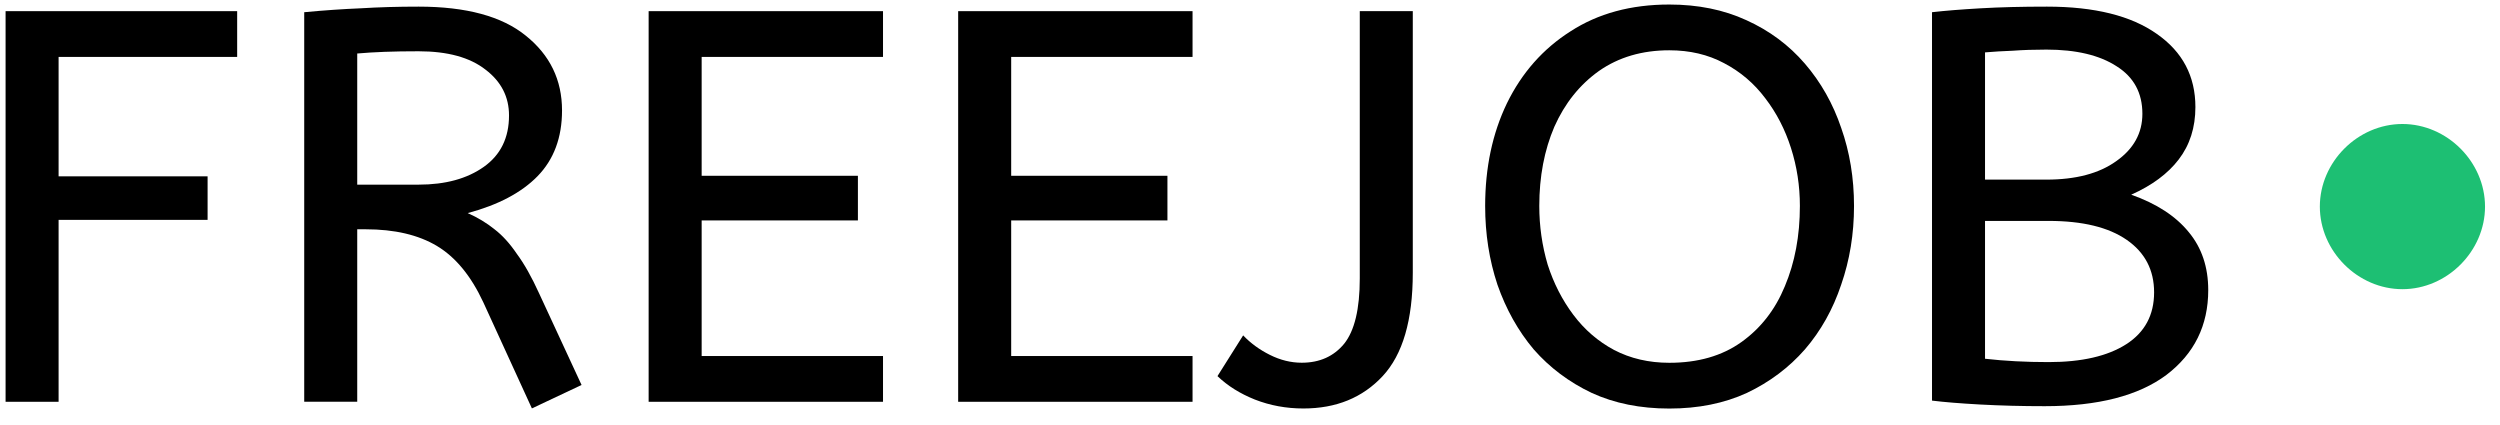
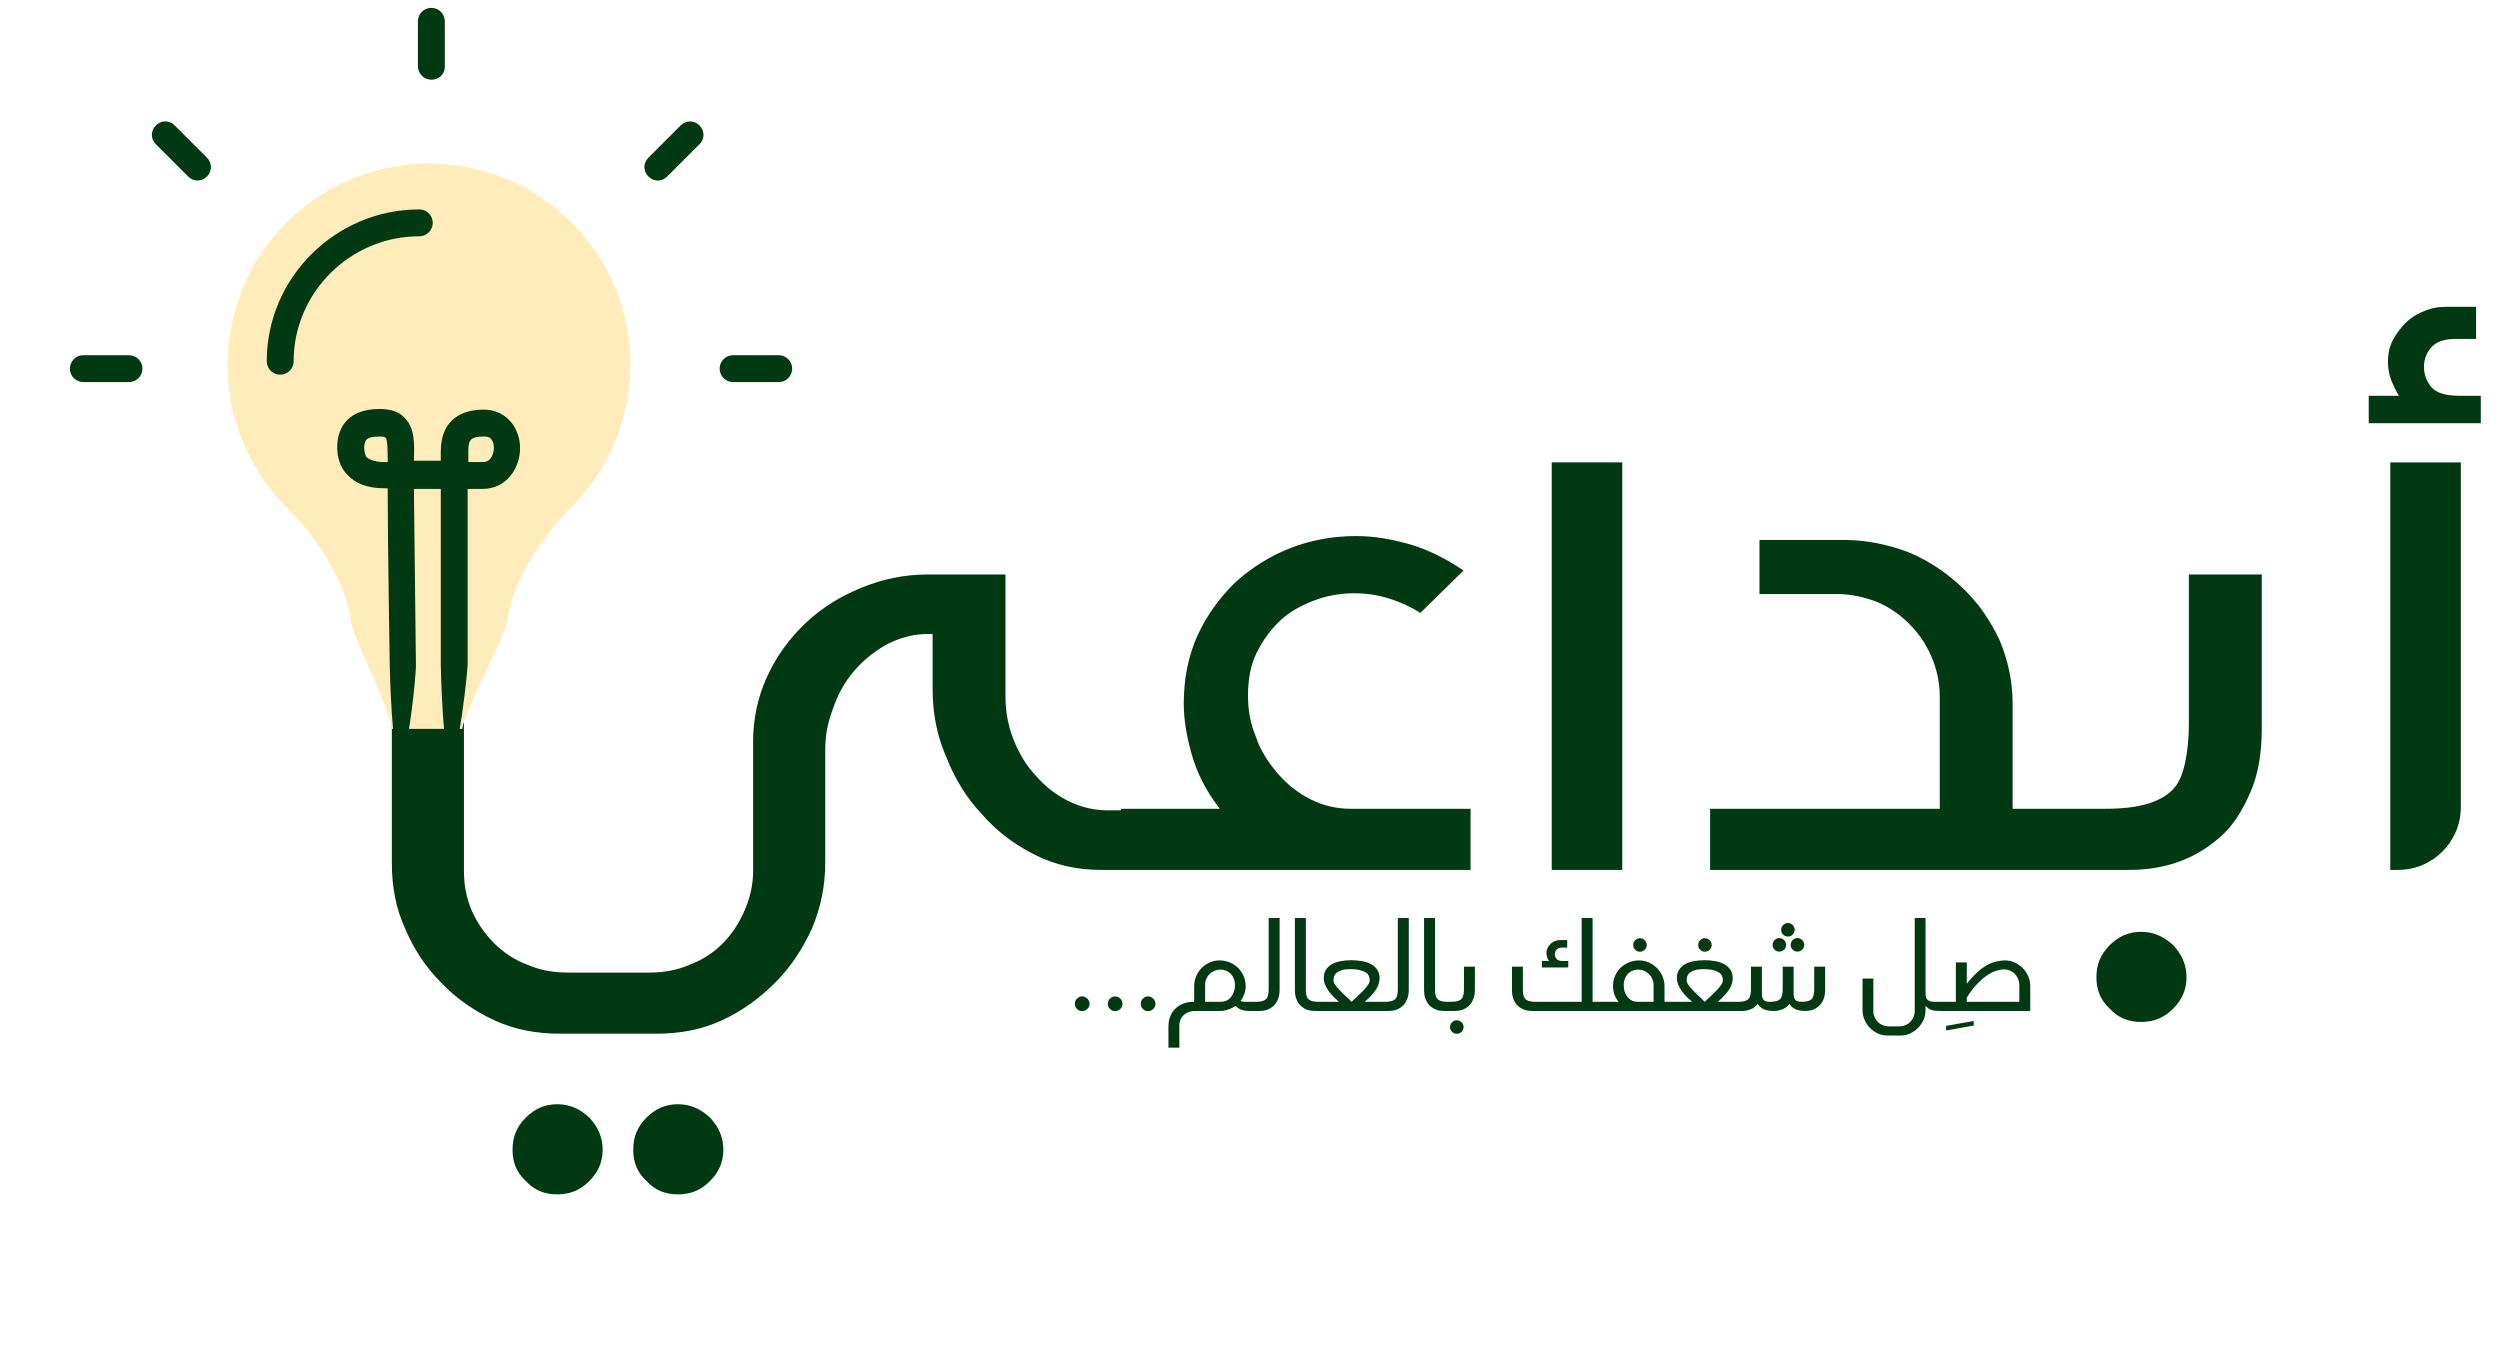
- <svg xmlns="http://www.w3.org/2000/svg" width="112" height="19" viewBox="0 0 112 19" fill="none">
-   <path d="M91.604 18.197C90.587 18.197 89.62 18.172 88.704 18.122C87.804 18.072 87.087 18.014 86.554 17.947V0.547C87.137 0.48 87.862 0.422 88.729 0.372C89.595 0.322 90.587 0.297 91.704 0.297C93.837 0.297 95.479 0.705 96.629 1.522C97.779 2.322 98.354 3.414 98.354 4.797C98.354 5.714 98.104 6.497 97.604 7.147C97.12 7.78 96.412 8.305 95.479 8.722C96.612 9.122 97.47 9.68 98.054 10.397C98.637 11.097 98.929 11.963 98.929 12.997C98.929 14.58 98.304 15.847 97.054 16.797C95.804 17.73 93.987 18.197 91.604 18.197ZM88.929 8.047H91.679C92.995 8.047 94.037 7.772 94.804 7.222C95.587 6.672 95.979 5.964 95.979 5.097C95.979 4.164 95.595 3.455 94.829 2.972C94.062 2.472 93.012 2.222 91.679 2.222C91.129 2.222 90.629 2.239 90.179 2.272C89.729 2.289 89.312 2.314 88.929 2.347V8.047ZM91.779 16.222C93.262 16.222 94.42 15.955 95.254 15.422C96.087 14.889 96.504 14.114 96.504 13.097C96.504 12.097 96.095 11.313 95.279 10.747C94.462 10.18 93.295 9.897 91.779 9.897H88.929V16.072C89.812 16.172 90.762 16.222 91.779 16.222Z" fill="black" />
-   <path d="M74.785 18.303C73.485 18.303 72.327 18.07 71.31 17.603C70.293 17.12 69.427 16.47 68.71 15.653C68.01 14.82 67.469 13.853 67.085 12.753C66.719 11.653 66.535 10.478 66.535 9.228C66.535 7.511 66.86 5.978 67.51 4.628C68.177 3.261 69.127 2.186 70.36 1.403C71.594 0.603 73.069 0.203 74.785 0.203C76.069 0.203 77.219 0.436 78.235 0.903C79.269 1.37 80.144 2.02 80.86 2.853C81.577 3.686 82.118 4.645 82.485 5.728C82.868 6.811 83.06 7.978 83.06 9.228C83.06 10.478 82.868 11.653 82.485 12.753C82.118 13.853 81.577 14.82 80.86 15.653C80.144 16.47 79.277 17.12 78.26 17.603C77.243 18.07 76.085 18.303 74.785 18.303ZM74.785 16.253C76.069 16.253 77.144 15.945 78.01 15.328C78.877 14.711 79.527 13.878 79.96 12.828C80.41 11.761 80.635 10.562 80.635 9.228C80.635 8.328 80.502 7.461 80.235 6.628C79.969 5.795 79.585 5.053 79.085 4.403C78.585 3.736 77.969 3.211 77.235 2.828C76.519 2.445 75.702 2.253 74.785 2.253C73.569 2.253 72.519 2.561 71.635 3.178C70.769 3.795 70.102 4.628 69.635 5.678C69.185 6.728 68.96 7.911 68.96 9.228C68.96 10.128 69.085 11.003 69.335 11.853C69.602 12.687 69.985 13.437 70.485 14.103C70.985 14.77 71.594 15.295 72.31 15.678C73.043 16.061 73.868 16.253 74.785 16.253Z" fill="black" />
-   <path d="M58.393 18.3C57.626 18.3 56.901 18.167 56.218 17.9C55.551 17.633 54.993 17.283 54.543 16.85L55.693 15.025C56.026 15.375 56.426 15.667 56.893 15.9C57.36 16.133 57.835 16.25 58.318 16.25C59.118 16.25 59.751 15.967 60.218 15.4C60.685 14.817 60.918 13.842 60.918 12.475V0.5H63.293V12.225C63.293 14.342 62.843 15.883 61.943 16.85C61.043 17.817 59.86 18.3 58.393 18.3Z" fill="black" />
-   <path d="M42.926 18V0.5H53.426V2.55H45.301V7.875H52.301V9.875H45.301V15.95H53.426V18H42.926Z" fill="black" />
-   <path d="M29.059 18V0.5H39.559V2.55H31.434V7.875H38.434V9.875H31.434V15.95H39.559V18H29.059Z" fill="black" />
-   <path d="M23.829 18.297L21.654 13.547C21.104 12.364 20.412 11.522 19.579 11.022C18.746 10.522 17.679 10.272 16.379 10.272H16.004V17.997H13.629V0.547C14.512 0.464 15.354 0.405 16.154 0.372C16.971 0.322 17.837 0.297 18.754 0.297C20.887 0.297 22.487 0.73 23.554 1.597C24.637 2.464 25.179 3.58 25.179 4.947C25.179 6.164 24.812 7.147 24.079 7.897C23.362 8.63 22.321 9.18 20.954 9.547C21.404 9.747 21.804 9.989 22.154 10.272C22.504 10.539 22.837 10.905 23.154 11.372C23.487 11.822 23.821 12.414 24.154 13.147L26.054 17.247L23.829 18.297ZM16.004 8.272H18.754C19.954 8.272 20.929 8.005 21.679 7.472C22.429 6.939 22.804 6.172 22.804 5.172C22.804 4.339 22.454 3.655 21.754 3.122C21.054 2.572 20.054 2.297 18.754 2.297C18.187 2.297 17.679 2.305 17.229 2.322C16.779 2.339 16.371 2.364 16.004 2.397V8.272Z" fill="black" />
-   <path d="M0.25 18V0.5H10.625V2.55H2.625V7.9H9.3V9.85H2.625V18H0.25Z" fill="black" />
-   <path d="M107.629 12.955C109.629 12.955 111.329 11.255 111.329 9.255C111.329 7.255 109.629 5.555 107.629 5.555C105.629 5.555 103.929 7.255 103.929 9.255C103.929 11.255 105.629 12.955 107.629 12.955Z" fill="#1DBF73" />
+ <svg xmlns="http://www.w3.org/2000/svg" width="319" height="173" viewBox="0 0 319 173" fill="none">
+   <path d="M71.5 131.9C68.5 131.9 65.7 131.4 63.1 130.2C60.5 129 58.2 127.4 56.3 125.4C54.3 123.4 52.8 121.1 51.7 118.5C50.5 115.9 50 113.1 50 110.1V83.4H59.2V111.1C59.2 112.9 59.5 114.6 60.2 116.2C60.9 117.8 61.9 119.2 63.1 120.4C64.3 121.6 65.7 122.5 67.3 123.1C68.9 123.8 70.6 124.1 72.4 124.1H82.9C84.7 124.1 86.4 123.8 88 123.1C89.6 122.5 91 121.6 92.2 120.4C93.4 119.2 94.3 117.8 95 116.2C95.7 114.6 96.1 112.9 96.1 111.1V94.6C96.1 91.7 96.7 88.9 97.9 86.3C99.1 83.7 100.7 81.5 102.8 79.5C104.8 77.6 107.2 76.1 109.9 75C112.6 73.9 115.4 73.3 118.4 73.3H128.3V88.9C128.3 90.7 128.6 92.5 129.3 94.3C130 96.1 130.9 97.6 132.1 98.9C133.3 100.3 134.7 101.4 136.3 102.2C137.9 103 139.6 103.4 141.4 103.4H144.8V111H140.5C137.5 111 134.7 110.4 132.1 109.1C129.5 107.8 127.2 106.1 125.3 103.9C123.3 101.8 121.8 99.3 120.7 96.5C119.5 93.7 119 90.9 119 87.9V80.9H118.3C116.5 80.9 114.8 81.4 113.2 82.2C111.6 83.1 110.2 84.2 109 85.6C107.8 87 106.9 88.6 106.3 90.4C105.6 92.2 105.3 93.9 105.3 95.6V110.1C105.3 113.1 104.7 115.9 103.6 118.5C102.4 121.1 100.9 123.4 98.9 125.4C96.9 127.4 94.7 129 92.1 130.2C89.5 131.4 86.7 131.9 83.8 131.9H71.5ZM65.4 146.7C65.4 145.1 65.9 143.8 67.1 142.6C68.2 141.5 69.5 140.9 71.1 140.9C72.7 140.9 74 141.5 75.2 142.6C76.3 143.8 76.9 145.1 76.9 146.7C76.9 148.3 76.3 149.6 75.2 150.7C74 151.9 72.7 152.4 71.1 152.4C69.5 152.4 68.2 151.9 67.1 150.7C65.9 149.6 65.4 148.3 65.4 146.7ZM80.8 146.7C80.8 145.1 81.3 143.8 82.5 142.6C83.6 141.5 84.9 140.9 86.5 140.9C88.1 140.9 89.4 141.5 90.6 142.6C91.7 143.8 92.3 145.1 92.3 146.7C92.3 148.3 91.7 149.6 90.6 150.7C89.4 151.9 88.1 152.4 86.5 152.4C84.9 152.4 83.6 151.9 82.5 150.7C81.3 149.6 80.8 148.3 80.8 146.7ZM143.045 103.2H155.645C153.945 101 152.745 98.7 152.045 96.2C151.345 93.7 151.045 91.6 151.045 89.8C151.045 86.6 151.645 83.6 152.845 81C154.045 78.4 155.745 76.1 157.745 74.2C159.745 72.4 162.145 70.9 164.745 69.9C167.345 68.9 170.145 68.4 173.045 68.4C175.345 68.4 177.645 68.8 180.045 69.5C182.345 70.2 184.545 71.3 186.745 72.8L181.245 78.2C178.645 76.6 175.845 75.7 172.845 75.7C171.045 75.7 169.345 76 167.745 76.6C166.145 77.2 164.645 78 163.445 79.1C162.145 80.3 161.145 81.7 160.345 83.3C159.545 84.9 159.245 86.8 159.245 88.8C159.245 90.6 159.545 92.3 160.245 94C160.845 95.8 161.845 97.3 163.045 98.7C164.245 100.1 165.645 101.2 167.245 102C168.845 102.8 170.545 103.2 172.345 103.2H187.645V111H143.045V103.2ZM218.211 103.2H247.511V88.8C247.511 87 247.111 85.3 246.411 83.7C245.711 82.1 244.811 80.8 243.611 79.6C242.411 78.4 241.111 77.5 239.511 76.8C237.911 76.2 236.211 75.8 234.411 75.8H224.511V68.9H235.311C238.211 68.9 241.011 69.5 243.611 70.5C246.211 71.6 248.411 73.1 250.411 75C252.411 76.9 253.911 79.1 255.111 81.6C256.211 84.2 256.811 86.9 256.811 89.8V103.2H267.511V111H218.211V103.2ZM279.302 73.3H288.602V93C288.602 96.2 288.102 99 287.102 101.2C286.102 103.5 284.902 105.4 283.302 106.8C281.702 108.2 279.902 109.3 277.902 110C275.902 110.7 273.802 111 271.602 111H265.702V103.2H268.602C270.802 103.2 272.502 103 273.902 102.6C275.302 102.2 276.402 101.6 277.202 100.8C278.002 100 278.502 98.8 278.802 97.4C279.102 96 279.302 94.3 279.302 92.3V73.3ZM267.502 124.7C267.502 123.1 268.002 121.8 269.202 120.6C270.302 119.5 271.602 118.9 273.202 118.9C274.802 118.9 276.102 119.5 277.302 120.6C278.402 121.8 279.002 123.1 279.002 124.7C279.002 126.3 278.402 127.6 277.302 128.7C276.102 129.9 274.802 130.4 273.202 130.4C271.602 130.4 270.302 129.9 269.202 128.7C268.002 127.6 267.502 126.3 267.502 124.7Z" fill="#003912" />
+   <path d="M316.55 54H302.25V50.5H306.1C305.55 49.55 305.15 48.7 304.95 48C304.75 47.25 304.7 46.65 304.7 46.15C304.7 45.25 304.85 44.4 305.25 43.55C305.65 42.75 306.2 42 306.85 41.3C307.5 40.65 308.3 40.1 309.2 39.75C310.1 39.35 311.05 39.15 312.05 39.15H315.95V43.25H313.3C311.9 43.25 310.9 43.6 310.25 44.3C309.6 45.05 309.3 45.9 309.3 46.8C309.3 47.75 309.6 48.6 310.2 49.35C310.8 50.1 312 50.5 313.8 50.5H316.55V54Z" fill="#003912" />
+   <rect x="198" y="59" width="9" height="52" fill="#003912" />
+   <path d="M305 59H314V103C314 107.418 310.418 111 306 111H305V59Z" fill="#003912" />
+   <path d="M64.731 79.105C65.589 72.847 70.904 66.673 72.619 64.959C82.822 55.099 83.079 38.895 73.219 28.692C63.359 18.489 47.07 18.232 36.867 28.092C26.664 37.952 26.407 54.242 36.267 64.444L36.867 65.044C38.582 66.673 43.897 72.847 44.755 79.191C44.926 81.077 50.086 91.2 50 93H59C59.086 91.114 64.56 80.991 64.731 79.105Z" fill="#FFECBA" />
+   <path d="M51 97C50.057 97 49.728 85.708 49.728 84.765C49.728 84.593 49.47 69.246 49.47 62.302H49.042C46.898 62.302 45.355 61.702 44.326 60.587C43.383 59.644 42.954 58.272 43.04 56.643C43.126 55.271 43.812 52.185 48.441 52.185C49.813 52.185 50.928 52.528 51.614 53.299C52.9 54.585 52.9 56.472 52.814 58.701V58.786H56.244V57.586C56.244 54.157 58.215 52.27 61.731 52.27C63.188 52.27 64.388 52.871 65.246 53.9C65.932 54.757 66.361 55.957 66.361 57.157C66.361 59.73 64.646 62.387 61.559 62.387H59.673V84.765C59.673 85.708 58.443 97 57.5 97C56.557 97 56.244 85.708 56.244 84.765V62.387H52.814C52.9 69.246 53.071 84.593 53.071 84.765C53.157 85.708 52.029 97 51 97ZM59.759 58.958H61.645C62.76 58.958 63.017 57.672 63.017 57.157C63.017 56.729 62.931 56.3 62.674 56.043C62.588 55.871 62.331 55.7 61.816 55.7C60.016 55.7 59.759 56.129 59.759 57.586V58.958ZM48.441 55.7C46.555 55.7 46.555 56.3 46.47 56.986C46.47 57.586 46.555 58.1 46.812 58.358C47.156 58.701 48.013 58.958 49.042 58.958H49.47V58.872C49.47 57.758 49.47 56.129 49.213 55.871C49.127 55.786 48.956 55.7 48.441 55.7ZM35.752 47.812C34.809 47.812 34.038 47.041 34.038 46.097C34.038 35.466 42.783 26.721 53.5 26.721C54.443 26.721 55.215 27.493 55.215 28.436C55.215 29.379 54.443 30.15 53.5 30.15C44.669 30.15 37.467 37.352 37.467 46.097C37.467 47.041 36.696 47.812 35.752 47.812ZM16.462 48.755H10.632C9.689 48.755 8.917 47.984 8.917 47.041C8.917 46.097 9.689 45.326 10.632 45.326H16.462C17.405 45.326 18.177 46.097 18.177 47.041C18.177 47.984 17.405 48.755 16.462 48.755ZM99.369 48.755H93.539C92.596 48.755 91.824 47.984 91.824 47.041C91.824 46.097 92.596 45.326 93.539 45.326H99.369C100.312 45.326 101.084 46.097 101.084 47.041C101.084 47.984 100.312 48.755 99.369 48.755ZM55.043 10.174C54.1 10.174 53.328 9.402 53.328 8.459V2.715C53.328 1.772 54.1 1 55.043 1C55.986 1 56.758 1.772 56.758 2.715V8.545C56.758 9.488 55.986 10.174 55.043 10.174Z" fill="#003912" />
+   <path d="M25.206 23.035C24.777 23.035 24.349 22.864 24.006 22.521L19.89 18.405C19.204 17.719 19.204 16.691 19.89 16.005C20.576 15.319 21.605 15.319 22.291 16.005L26.406 20.12C27.092 20.806 27.092 21.835 26.406 22.521C26.063 22.864 25.635 23.035 25.206 23.035Z" fill="#003912" />
+   <path d="M83.936 23.035C83.508 23.035 83.079 22.864 82.736 22.521C82.05 21.835 82.05 20.806 82.736 20.12L86.852 16.005C87.537 15.319 88.566 15.319 89.252 16.005C89.938 16.691 89.938 17.719 89.252 18.405L85.137 22.521C84.794 22.864 84.365 23.035 83.936 23.035Z" fill="#003912" />
+   <path d="M137.155 128.085C137.155 127.83 137.245 127.605 137.425 127.425C137.605 127.245 137.815 127.14 138.085 127.14C138.34 127.14 138.565 127.245 138.745 127.425C138.925 127.605 139.03 127.83 139.03 128.085C139.03 128.355 138.925 128.565 138.745 128.745C138.565 128.925 138.34 129.015 138.085 129.015C137.815 129.015 137.605 128.925 137.425 128.745C137.245 128.565 137.155 128.355 137.155 128.085ZM141.359 128.085C141.359 127.83 141.449 127.605 141.629 127.425C141.809 127.245 142.019 127.14 142.289 127.14C142.544 127.14 142.769 127.245 142.949 127.425C143.129 127.605 143.234 127.83 143.234 128.085C143.234 128.355 143.129 128.565 142.949 128.745C142.769 128.925 142.544 129.015 142.289 129.015C142.019 129.015 141.809 128.925 141.629 128.745C141.449 128.565 141.359 128.355 141.359 128.085ZM145.563 128.085C145.563 127.83 145.653 127.605 145.833 127.425C146.013 127.245 146.223 127.14 146.493 127.14C146.748 127.14 146.973 127.245 147.153 127.425C147.333 127.605 147.438 127.83 147.438 128.085C147.438 128.355 147.333 128.565 147.153 128.745C146.973 128.925 146.748 129.015 146.493 129.015C146.223 129.015 146.013 128.925 145.833 128.745C145.653 128.565 145.563 128.355 145.563 128.085ZM149.092 133.68V130.995C149.092 130.56 149.152 130.155 149.302 129.765C149.437 129.375 149.647 129.045 149.917 128.76C150.187 128.475 150.532 128.25 150.937 128.085C151.327 127.92 151.792 127.83 152.317 127.83H152.377V125.82C152.377 125.385 152.452 124.965 152.632 124.575C152.797 124.185 153.022 123.825 153.322 123.525C153.607 123.225 153.952 123 154.342 122.82C154.732 122.64 155.152 122.55 155.602 122.55C156.082 122.55 156.532 122.64 156.952 122.82C157.357 123 157.702 123.225 158.002 123.525C158.302 123.825 158.527 124.185 158.692 124.575C158.857 124.965 158.947 125.385 158.947 125.82C158.947 126.18 158.887 126.525 158.767 126.855C158.647 127.185 158.497 127.47 158.302 127.725L158.557 127.8C158.647 127.83 158.767 127.83 158.887 127.83H160.117V129H159.457C159.052 129 158.722 128.955 158.452 128.865C158.182 128.775 157.927 128.61 157.672 128.355C157.402 128.535 157.102 128.685 156.742 128.805C156.382 128.94 156.052 129 155.722 129H152.377C152.107 129.015 151.867 129.06 151.642 129.15C151.402 129.24 151.207 129.375 151.042 129.525C150.862 129.69 150.727 129.885 150.637 130.11C150.532 130.335 150.487 130.575 150.487 130.845V133.68H149.092ZM157.582 125.67C157.582 125.4 157.537 125.145 157.447 124.905C157.357 124.665 157.222 124.47 157.072 124.29C156.907 124.11 156.712 123.975 156.487 123.87C156.247 123.78 156.007 123.72 155.737 123.72C155.467 123.72 155.212 123.78 154.972 123.87C154.732 123.975 154.522 124.11 154.342 124.29C154.162 124.47 154.027 124.665 153.922 124.905C153.817 125.145 153.772 125.4 153.772 125.67V127.83H155.737C156.007 127.83 156.247 127.785 156.487 127.68C156.712 127.575 156.907 127.425 157.072 127.23C157.222 127.035 157.357 126.81 157.447 126.54C157.537 126.285 157.582 126 157.582 125.67ZM161.884 117.135H163.279V126.3C163.279 126.78 163.204 127.2 163.054 127.53C162.904 127.875 162.724 128.16 162.484 128.37C162.244 128.58 161.974 128.745 161.674 128.85C161.374 128.955 161.059 129 160.729 129H159.844V127.83H160.279C160.609 127.83 160.864 127.8 161.074 127.74C161.284 127.68 161.449 127.59 161.569 127.47C161.689 127.35 161.764 127.17 161.809 126.96C161.854 126.75 161.884 126.495 161.884 126.195V117.135ZM166.627 126.195C166.627 126.495 166.642 126.75 166.687 126.96C166.732 127.17 166.822 127.35 166.942 127.47C167.062 127.59 167.212 127.68 167.422 127.74C167.632 127.8 167.902 127.83 168.232 127.83H168.532L168.547 129H167.782C167.452 129 167.122 128.955 166.822 128.85C166.522 128.745 166.252 128.58 166.012 128.37C165.772 128.16 165.592 127.875 165.442 127.53C165.292 127.2 165.232 126.78 165.232 126.3V117.135H166.627V126.195ZM176.592 129H168.282V127.83H170.847C170.427 127.47 170.082 127.14 169.827 126.825C169.572 126.525 169.377 126.24 169.242 125.985C169.107 125.73 169.017 125.505 168.972 125.31C168.927 125.115 168.912 124.95 168.912 124.815C168.912 124.395 169.002 124.035 169.197 123.735C169.392 123.435 169.647 123.195 169.977 123.015C170.307 122.835 170.682 122.715 171.102 122.64C171.522 122.565 171.972 122.52 172.437 122.52C172.887 122.52 173.337 122.565 173.772 122.64C174.207 122.715 174.597 122.835 174.927 123.015C175.257 123.195 175.527 123.435 175.737 123.735C175.932 124.035 176.037 124.395 176.037 124.815C176.037 125.31 175.887 125.79 175.587 126.255C175.287 126.72 174.807 127.245 174.147 127.83H176.592V129ZM172.287 123.66C171.852 123.66 171.492 123.705 171.222 123.795C170.952 123.885 170.727 123.99 170.577 124.11C170.412 124.245 170.307 124.395 170.247 124.56C170.187 124.725 170.157 124.89 170.157 125.04C170.157 125.19 170.187 125.325 170.247 125.445C170.307 125.58 170.412 125.745 170.577 125.94C170.742 126.15 170.982 126.39 171.282 126.69L172.467 127.83L173.652 126.705C173.952 126.405 174.177 126.165 174.342 125.955C174.507 125.76 174.627 125.595 174.687 125.46C174.747 125.325 174.777 125.19 174.777 125.04C174.777 124.89 174.732 124.725 174.672 124.56C174.612 124.395 174.492 124.245 174.312 124.11C174.132 123.99 173.877 123.885 173.547 123.795C173.217 123.705 172.797 123.66 172.287 123.66ZM178.364 117.135H179.759V126.3C179.759 126.78 179.684 127.2 179.534 127.53C179.384 127.875 179.204 128.16 178.964 128.37C178.724 128.58 178.454 128.745 178.154 128.85C177.854 128.955 177.539 129 177.209 129H176.324V127.83H176.759C177.089 127.83 177.344 127.8 177.554 127.74C177.764 127.68 177.929 127.59 178.049 127.47C178.169 127.35 178.244 127.17 178.289 126.96C178.334 126.75 178.364 126.495 178.364 126.195V117.135ZM183.106 126.195C183.106 126.495 183.121 126.75 183.166 126.96C183.211 127.17 183.301 127.35 183.421 127.47C183.541 127.59 183.691 127.68 183.901 127.74C184.111 127.8 184.381 127.83 184.711 127.83H185.011L185.026 129H184.261C183.931 129 183.601 128.955 183.301 128.85C183.001 128.745 182.731 128.58 182.491 128.37C182.251 128.16 182.071 127.875 181.921 127.53C181.771 127.2 181.711 126.78 181.711 126.3V117.135H183.106V126.195ZM186.801 123.345H188.196V126.3C188.196 126.78 188.121 127.2 187.971 127.53C187.821 127.875 187.641 128.16 187.401 128.37C187.161 128.58 186.891 128.745 186.591 128.85C186.291 128.955 185.976 129 185.646 129H184.761V127.83H185.196C185.526 127.83 185.781 127.8 185.991 127.74C186.201 127.68 186.366 127.59 186.486 127.47C186.606 127.35 186.681 127.17 186.726 126.96C186.771 126.75 186.801 126.495 186.801 126.195V123.345ZM185.031 131.055C185.031 130.815 185.106 130.62 185.286 130.44C185.451 130.275 185.646 130.185 185.886 130.185C186.126 130.185 186.321 130.275 186.501 130.44C186.666 130.62 186.756 130.815 186.756 131.055C186.756 131.295 186.666 131.49 186.501 131.655C186.321 131.835 186.126 131.91 185.886 131.91C185.646 131.91 185.451 131.835 185.286 131.655C185.106 131.49 185.031 131.295 185.031 131.055ZM194.319 126.195C194.319 126.495 194.334 126.75 194.379 126.96C194.424 127.17 194.514 127.35 194.634 127.47C194.754 127.59 194.904 127.68 195.114 127.74C195.324 127.8 195.594 127.83 195.924 127.83H201.819V117.135H203.214V127.83H205.074V129H195.474C195.144 129 194.814 128.955 194.514 128.85C194.214 128.745 193.944 128.58 193.704 128.37C193.464 128.16 193.284 127.875 193.134 127.53C192.984 127.2 192.924 126.78 192.924 126.3V123.345H194.319V126.195ZM200.109 123.45H196.749V122.625H197.649C197.514 122.415 197.424 122.22 197.379 122.04C197.334 121.86 197.319 121.725 197.319 121.605C197.319 121.395 197.364 121.2 197.454 120.99C197.544 120.795 197.664 120.615 197.829 120.465C197.979 120.315 198.159 120.18 198.369 120.09C198.579 120 198.804 119.955 199.044 119.955H199.974V120.915H199.344C199.014 120.915 198.774 121.005 198.624 121.17C198.474 121.335 198.399 121.53 198.399 121.755C198.399 121.995 198.474 122.19 198.624 122.37C198.774 122.55 199.044 122.625 199.464 122.625H200.109V123.45ZM204.801 127.83H206.541C206.301 127.56 206.121 127.26 206.001 126.915C205.881 126.57 205.821 126.21 205.821 125.82C205.821 125.385 205.896 124.965 206.061 124.575C206.226 124.185 206.451 123.825 206.751 123.525C207.051 123.225 207.396 123 207.816 122.82C208.221 122.64 208.671 122.55 209.166 122.55C209.601 122.55 210.021 122.64 210.411 122.82C210.801 123 211.131 123.225 211.431 123.525C211.731 123.825 211.956 124.185 212.136 124.575C212.301 124.965 212.391 125.385 212.391 125.82V127.83H213.606V129H204.801V127.83ZM207.186 125.67C207.186 126.3 207.336 126.81 207.666 127.2C207.981 127.605 208.401 127.815 208.941 127.83H210.996V125.67C210.996 125.4 210.936 125.145 210.831 124.905C210.726 124.665 210.591 124.47 210.411 124.29C210.231 124.11 210.036 123.975 209.796 123.87C209.556 123.78 209.301 123.72 209.031 123.72C208.761 123.72 208.506 123.78 208.281 123.87C208.041 123.975 207.846 124.11 207.696 124.29C207.531 124.47 207.411 124.665 207.321 124.905C207.231 125.145 207.186 125.4 207.186 125.67ZM208.401 120.585C208.401 120.345 208.476 120.15 208.656 119.97C208.821 119.805 209.016 119.715 209.256 119.715C209.496 119.715 209.691 119.805 209.871 119.97C210.036 120.15 210.126 120.345 210.126 120.585C210.126 120.825 210.036 121.02 209.871 121.185C209.691 121.365 209.496 121.44 209.256 121.44C209.016 121.44 208.821 121.365 208.656 121.185C208.476 121.02 208.401 120.825 208.401 120.585ZM221.651 129H213.341V127.83H215.906C215.486 127.47 215.141 127.14 214.886 126.825C214.631 126.525 214.436 126.24 214.301 125.985C214.166 125.73 214.076 125.505 214.031 125.31C213.986 125.115 213.971 124.95 213.971 124.815C213.971 124.395 214.061 124.035 214.256 123.735C214.451 123.435 214.706 123.195 215.036 123.015C215.366 122.835 215.741 122.715 216.161 122.64C216.581 122.565 217.031 122.52 217.496 122.52C217.946 122.52 218.396 122.565 218.831 122.64C219.266 122.715 219.656 122.835 219.986 123.015C220.316 123.195 220.586 123.435 220.796 123.735C220.991 124.035 221.096 124.395 221.096 124.815C221.096 125.31 220.946 125.79 220.646 126.255C220.346 126.72 219.866 127.245 219.206 127.83H221.651V129ZM217.346 123.66C216.911 123.66 216.551 123.705 216.281 123.795C216.011 123.885 215.786 123.99 215.636 124.11C215.471 124.245 215.366 124.395 215.306 124.56C215.246 124.725 215.216 124.89 215.216 125.04C215.216 125.19 215.246 125.325 215.306 125.445C215.366 125.58 215.471 125.745 215.636 125.94C215.801 126.15 216.041 126.39 216.341 126.69L217.526 127.83L218.711 126.705C219.011 126.405 219.236 126.165 219.401 125.955C219.566 125.76 219.686 125.595 219.746 125.46C219.806 125.325 219.836 125.19 219.836 125.04C219.836 124.89 219.791 124.725 219.731 124.56C219.671 124.395 219.551 124.245 219.371 124.11C219.191 123.99 218.936 123.885 218.606 123.795C218.276 123.705 217.856 123.66 217.346 123.66ZM216.686 120.585C216.686 120.345 216.761 120.15 216.941 119.97C217.106 119.805 217.301 119.715 217.541 119.715C217.781 119.715 217.976 119.805 218.156 119.97C218.321 120.15 218.411 120.345 218.411 120.585C218.411 120.825 218.321 121.02 218.156 121.185C217.976 121.365 217.781 121.44 217.541 121.44C217.301 121.44 217.106 121.365 216.941 121.185C216.761 121.02 216.686 120.825 216.686 120.585ZM225.868 127.83C226.198 127.83 226.453 127.8 226.663 127.74C226.873 127.68 227.038 127.59 227.158 127.47C227.278 127.35 227.353 127.17 227.398 126.96C227.443 126.75 227.473 126.495 227.473 126.195V123.345H228.868V126.81C228.868 127.17 228.943 127.425 229.093 127.59C229.243 127.755 229.498 127.83 229.888 127.83C230.218 127.83 230.473 127.8 230.683 127.74C230.893 127.68 231.058 127.59 231.178 127.47C231.298 127.35 231.373 127.17 231.418 126.96C231.463 126.75 231.493 126.495 231.493 126.195V123.345H232.888V126.3C232.888 126.78 232.813 127.185 232.678 127.515C232.528 127.86 232.348 128.145 232.108 128.355C231.868 128.58 231.598 128.745 231.298 128.85C230.998 128.955 230.683 129 230.368 129C229.948 129 229.558 128.94 229.213 128.82C228.868 128.7 228.568 128.46 228.328 128.1C228.088 128.43 227.788 128.655 227.428 128.79C227.068 128.94 226.708 129 226.318 129C225.898 129 225.508 128.94 225.163 128.82C224.818 128.7 224.518 128.46 224.278 128.1C224.038 128.43 223.738 128.655 223.378 128.79C223.018 128.94 222.658 129 222.268 129H221.383V127.83H221.818C222.148 127.83 222.403 127.8 222.613 127.74C222.823 127.68 222.988 127.59 223.108 127.47C223.228 127.35 223.303 127.17 223.348 126.96C223.393 126.75 223.423 126.495 223.423 126.195V123.345H224.818V126.81C224.818 127.17 224.893 127.425 225.043 127.59C225.193 127.755 225.448 127.83 225.838 127.83H225.868ZM226.183 120.57C226.183 120.33 226.258 120.135 226.438 119.955C226.603 119.79 226.798 119.7 227.038 119.7C227.278 119.7 227.473 119.79 227.653 119.955C227.818 120.135 227.908 120.33 227.908 120.57C227.908 120.81 227.818 121.005 227.653 121.17C227.473 121.35 227.278 121.425 227.038 121.425C226.798 121.425 226.603 121.35 226.438 121.17C226.258 121.005 226.183 120.81 226.183 120.57ZM228.493 120.57C228.493 120.33 228.568 120.135 228.748 119.955C228.913 119.79 229.108 119.7 229.348 119.7C229.588 119.7 229.783 119.79 229.963 119.955C230.128 120.135 230.218 120.33 230.218 120.57C230.218 120.81 230.128 121.005 229.963 121.17C229.783 121.35 229.588 121.425 229.348 121.425C229.108 121.425 228.913 121.35 228.748 121.17C228.568 121.005 228.493 120.81 228.493 120.57ZM227.278 118.65C227.278 118.41 227.353 118.215 227.533 118.035C227.698 117.87 227.893 117.78 228.133 117.78C228.373 117.78 228.568 117.87 228.748 118.035C228.913 118.215 229.003 118.41 229.003 118.65C229.003 118.89 228.913 119.085 228.748 119.25C228.568 119.43 228.373 119.505 228.133 119.505C227.893 119.505 227.698 119.43 227.533 119.25C227.353 119.085 227.278 118.89 227.278 118.65ZM245.7 128.865C245.7 129.315 245.61 129.735 245.445 130.125C245.265 130.515 245.04 130.86 244.74 131.16C244.44 131.46 244.11 131.7 243.72 131.88C243.33 132.06 242.91 132.135 242.475 132.135H240.885C240.435 132.135 240.015 132.06 239.625 131.88C239.235 131.7 238.89 131.46 238.605 131.16C238.305 130.86 238.08 130.515 237.915 130.125C237.735 129.735 237.66 129.315 237.66 128.865V124.86H239.04V129.015C239.04 129.285 239.085 129.54 239.19 129.78C239.295 130.02 239.445 130.23 239.625 130.41C239.805 130.59 240.015 130.725 240.255 130.815C240.495 130.92 240.75 130.965 241.02 130.965H242.34C242.61 130.965 242.865 130.92 243.105 130.815C243.345 130.725 243.555 130.59 243.735 130.41C243.915 130.23 244.05 130.02 244.155 129.78C244.26 129.54 244.32 129.285 244.32 129.015V117.135H245.7V126.69C245.7 127.095 245.775 127.38 245.94 127.56C246.105 127.74 246.405 127.83 246.84 127.83H247.965V129H247.41C247.02 129 246.705 128.955 246.435 128.865C246.165 128.775 245.925 128.595 245.7 128.34V128.865ZM251.846 130.86L248.321 131.49V130.905L251.846 130.275V130.86ZM247.691 127.83H249.566V122.805H250.961V125.52C251.411 124.95 251.846 124.485 252.266 124.095C252.686 123.705 253.091 123.405 253.496 123.18C253.886 122.955 254.276 122.79 254.666 122.7C255.056 122.61 255.446 122.55 255.836 122.55C256.271 122.55 256.691 122.64 257.081 122.82C257.471 123 257.801 123.225 258.101 123.525C258.401 123.825 258.626 124.185 258.806 124.575C258.971 124.965 259.061 125.385 259.061 125.82V129H247.691V127.83ZM255.701 123.69C255.461 123.69 255.191 123.735 254.861 123.825C254.531 123.915 254.156 124.08 253.736 124.335C253.316 124.59 252.881 124.95 252.416 125.415C251.936 125.895 251.456 126.51 250.961 127.29V127.83H257.666V125.67C257.666 125.4 257.606 125.13 257.501 124.89C257.396 124.65 257.261 124.44 257.081 124.26C256.901 124.08 256.706 123.945 256.466 123.84C256.226 123.75 255.971 123.69 255.701 123.69Z" fill="#003912" />
</svg>
